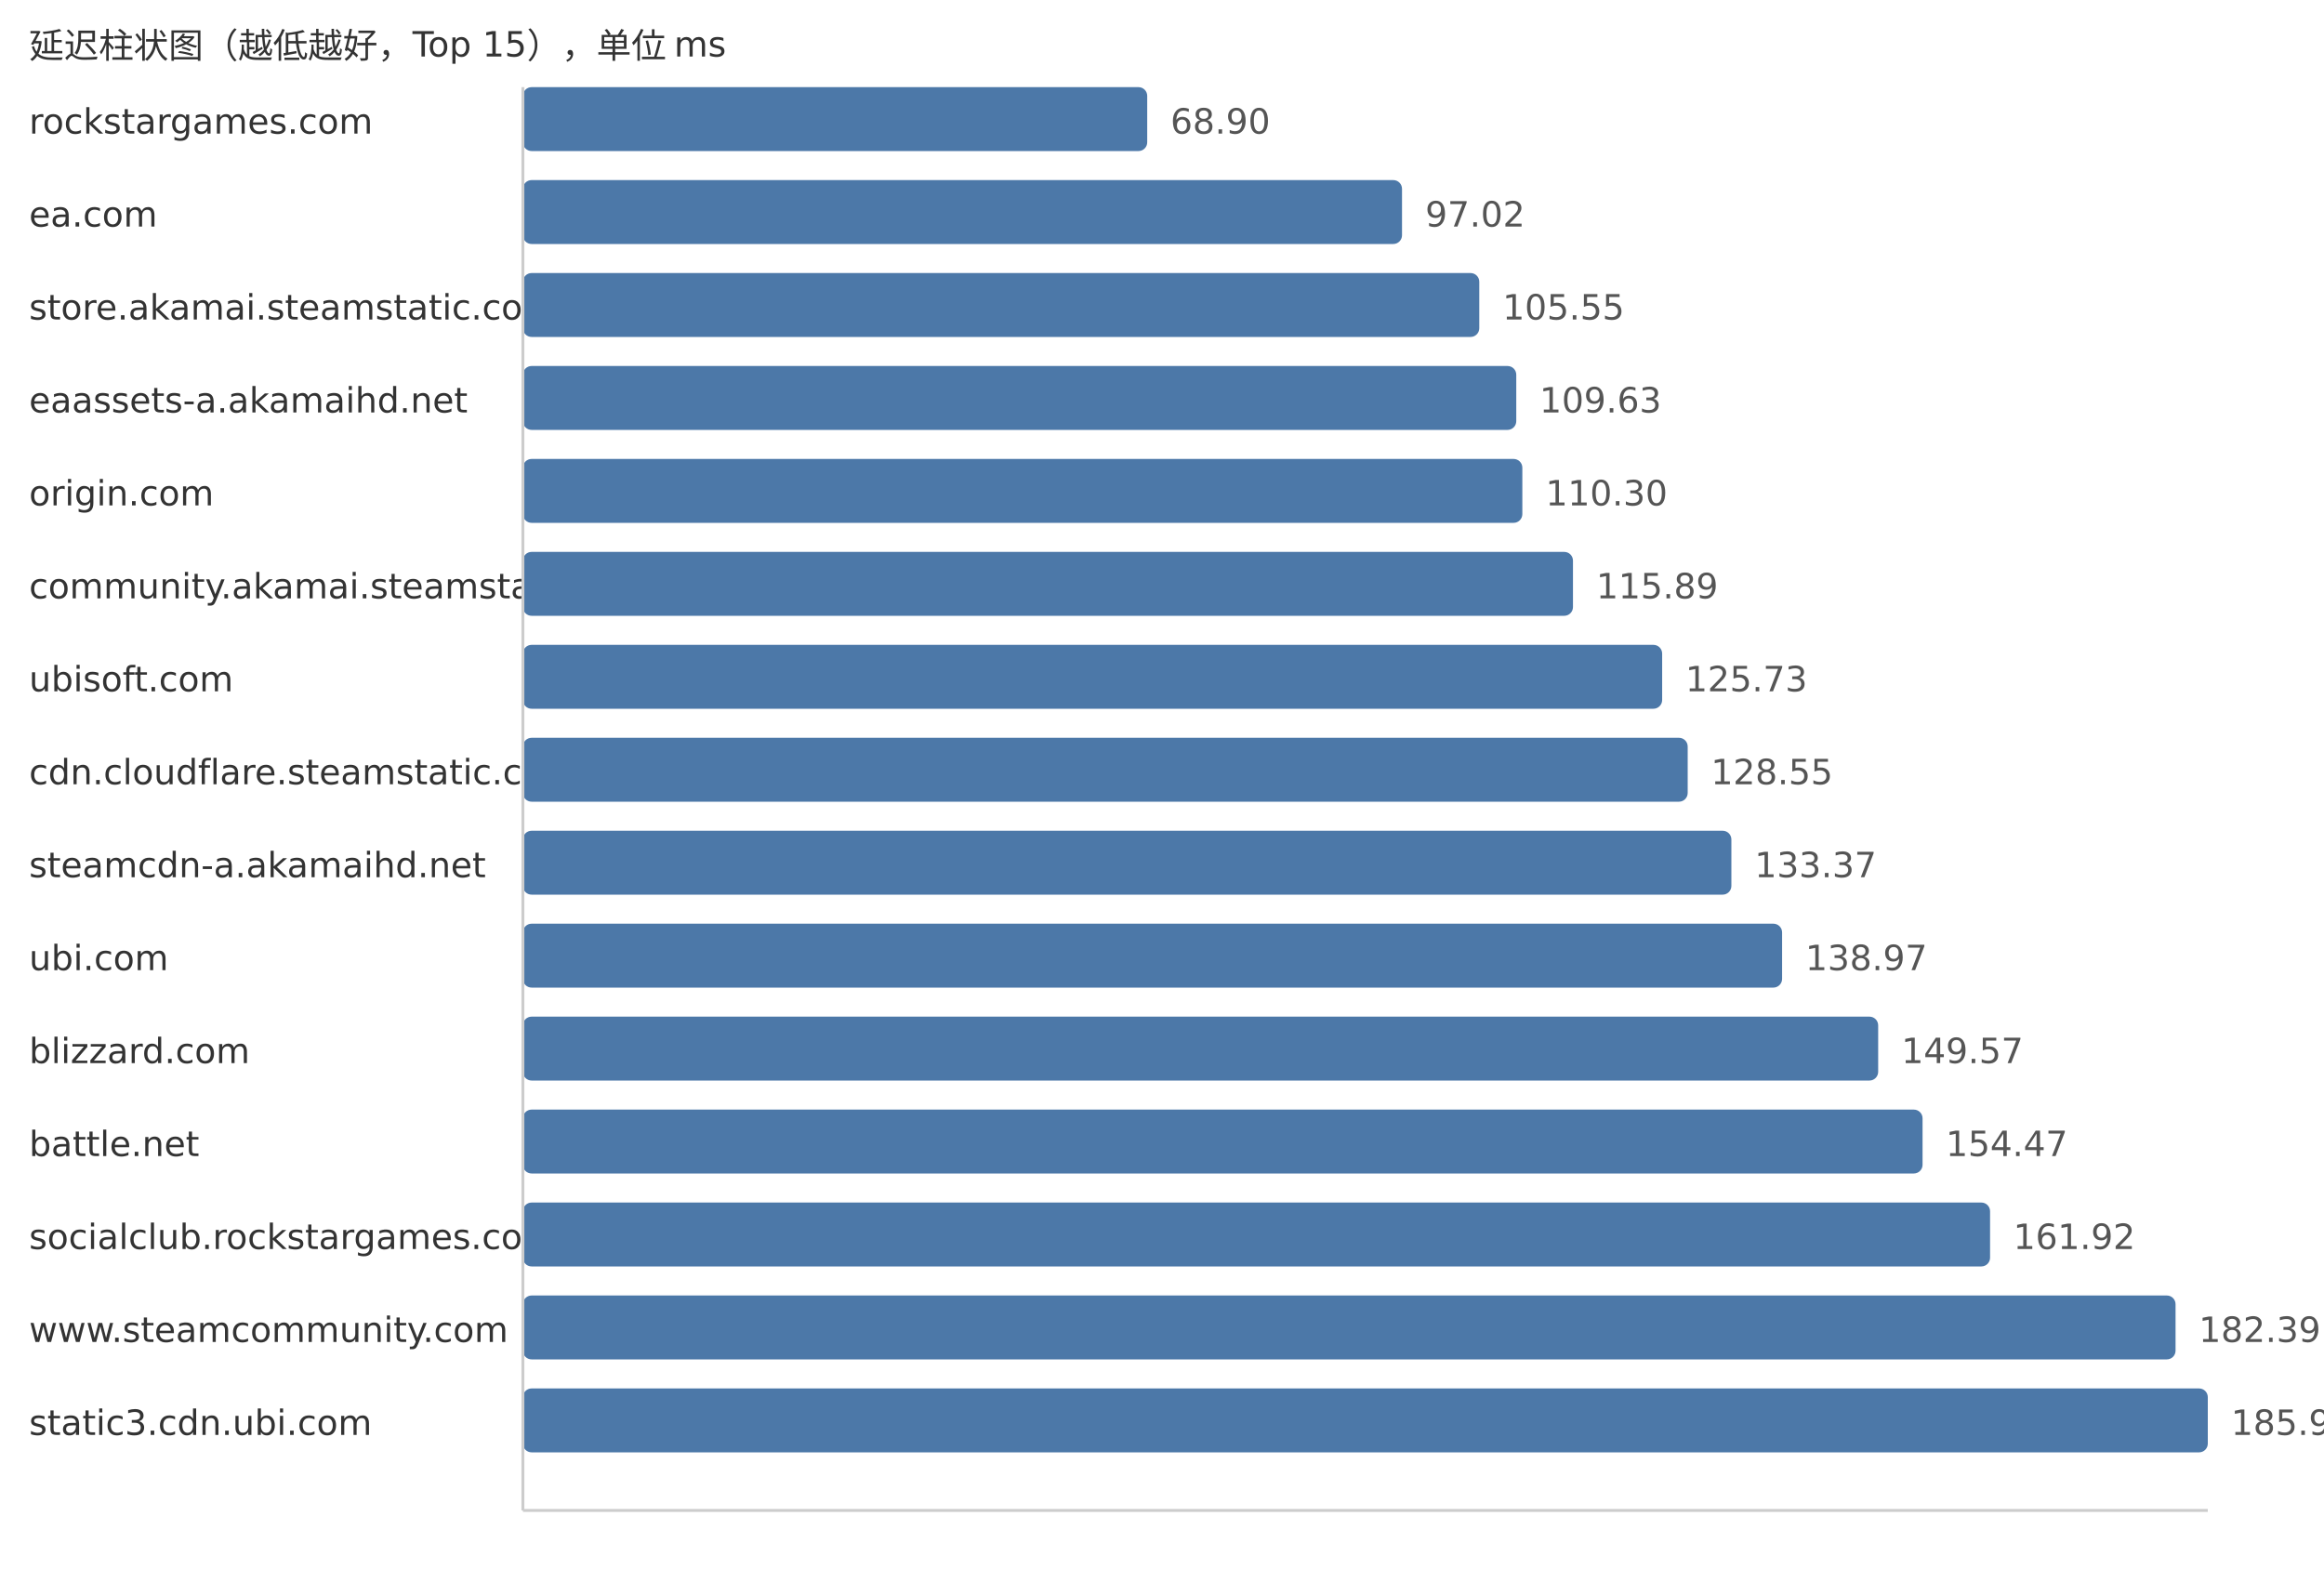
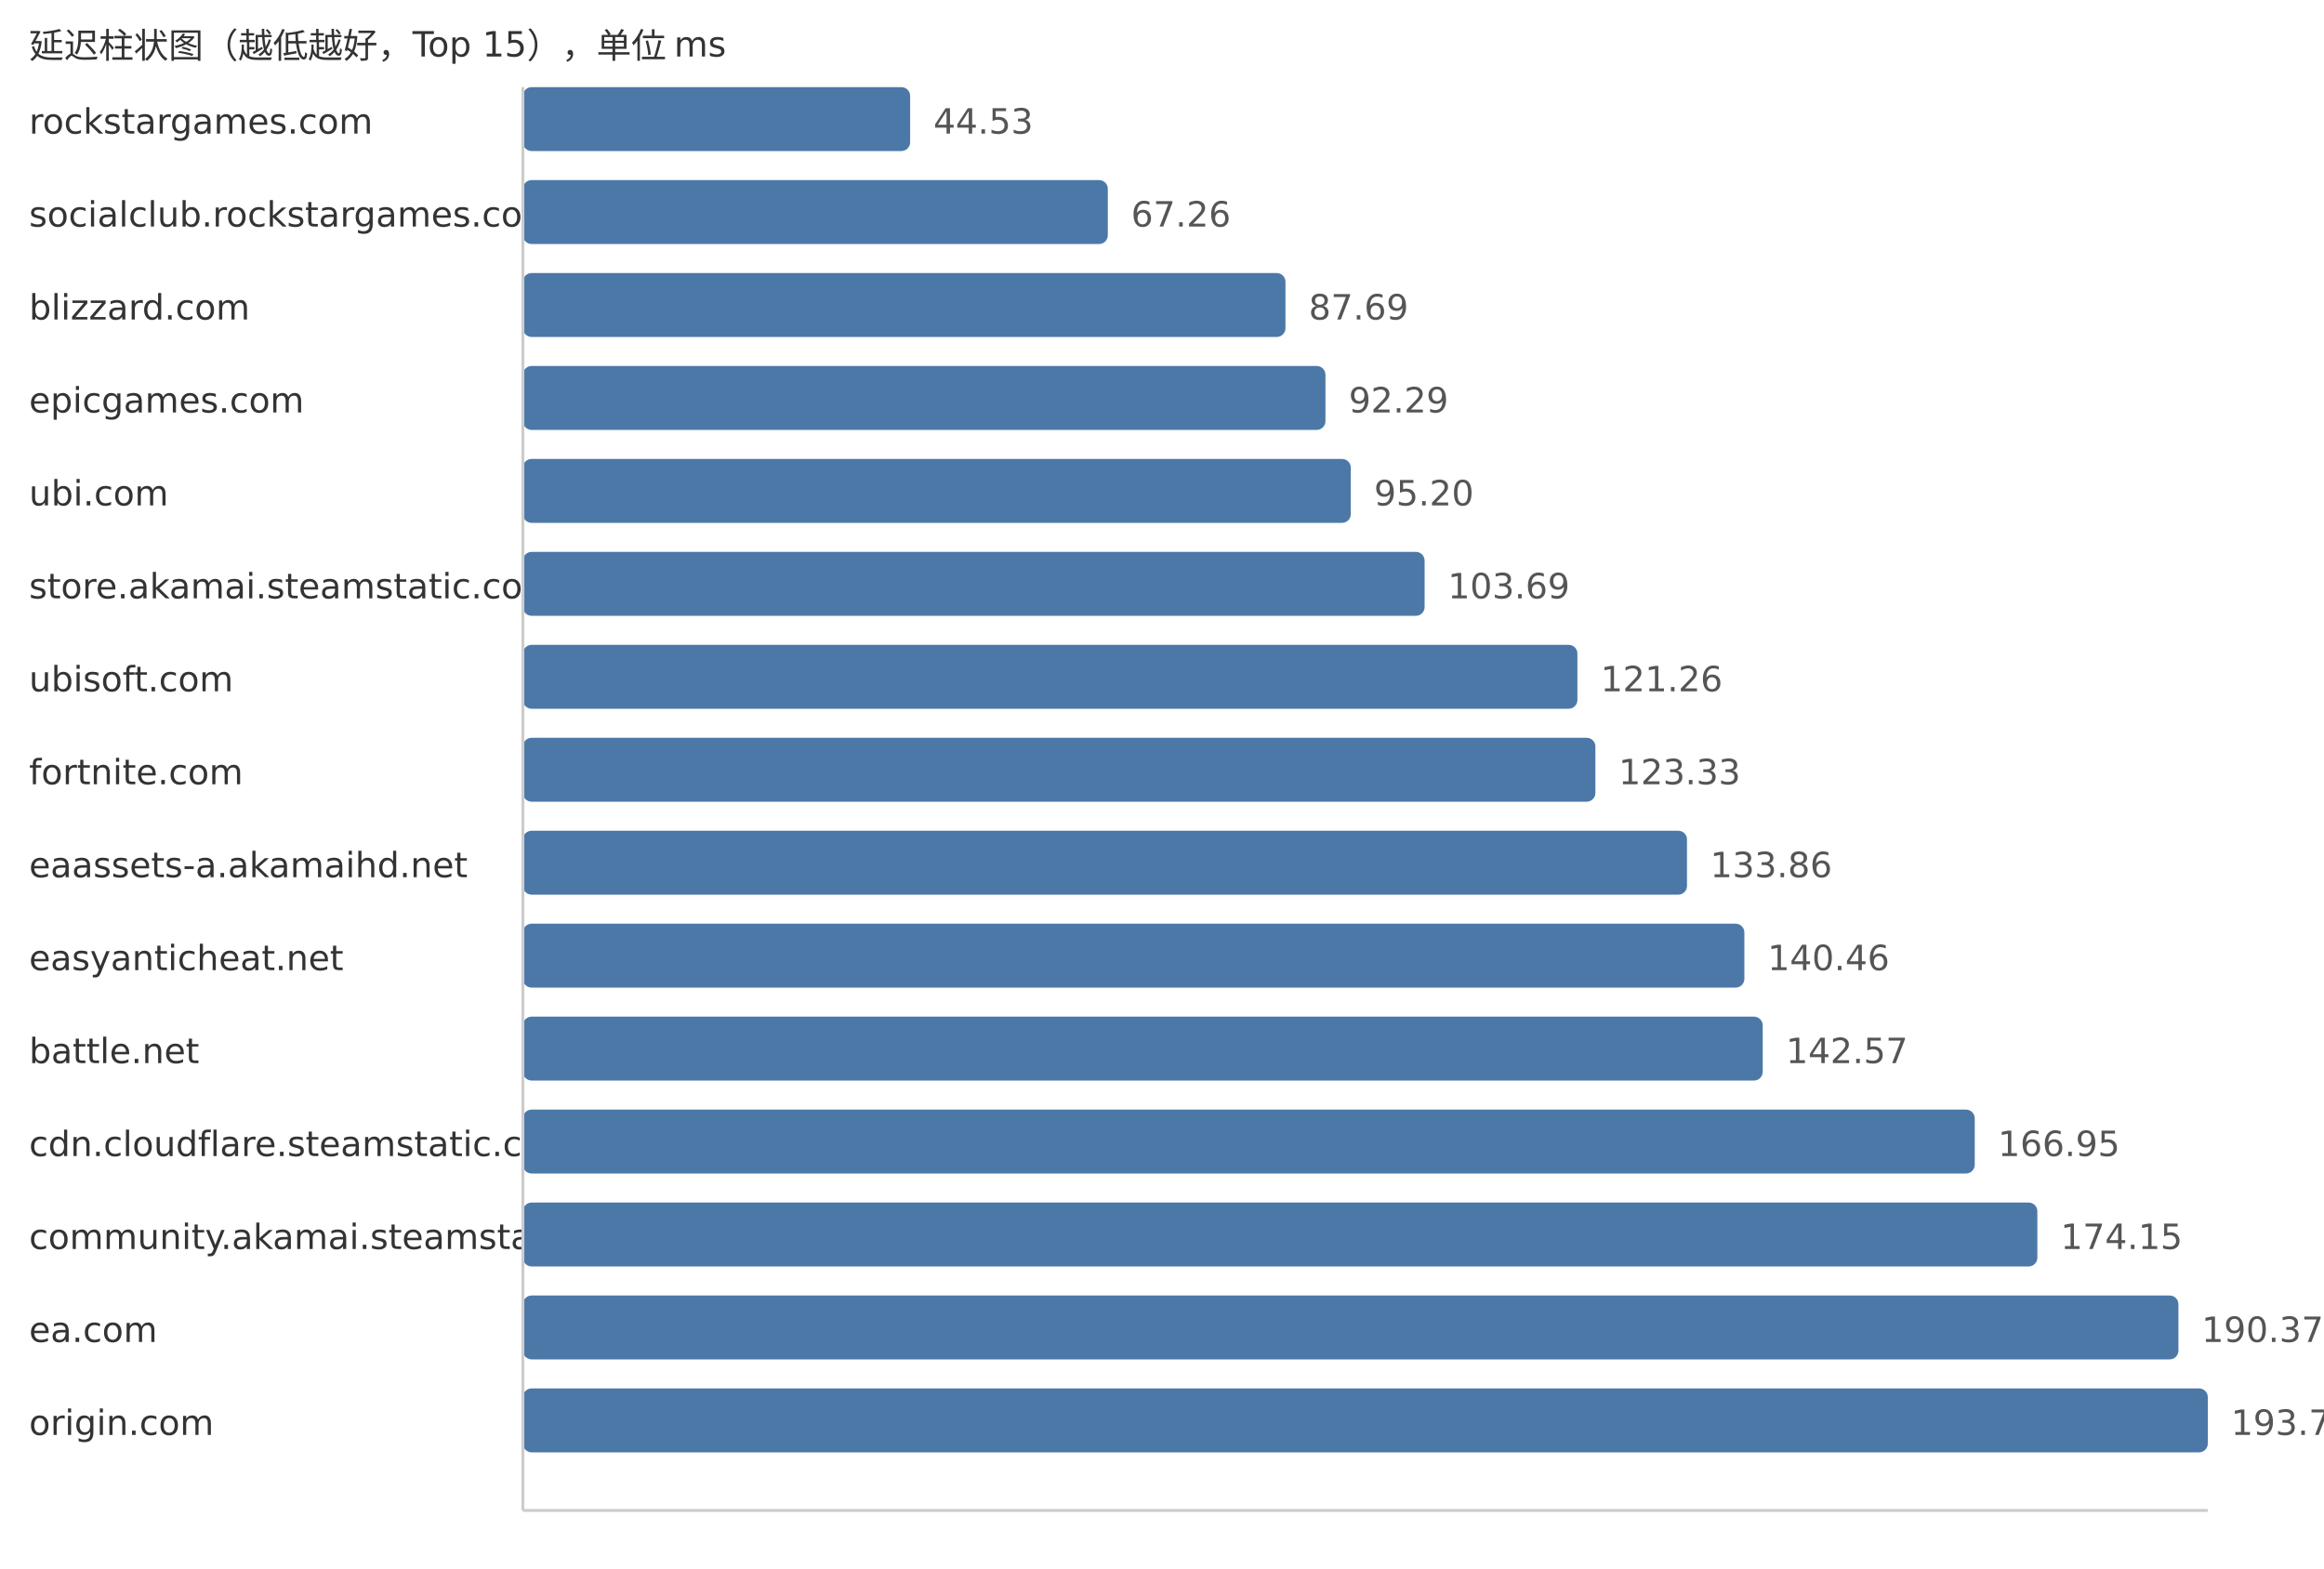
<svg xmlns="http://www.w3.org/2000/svg" width="800" height="540">
  <style> .label{font-family:DejaVu Sans,Verdana,Geneva,sans-serif;font-size:12px;fill:#333} .value{font-family:DejaVu Sans,Verdana,Geneva,sans-serif;font-size:12px;fill:#555} </style>
  <text x="10" y="20" class="label">延迟柱状图（越低越好，Top 15），单位 ms</text>
  <text x="10" y="46" class="label">rockstargames.com</text>
-   <rect x="180" y="30" width="214.91" height="22" fill="#4c78a8" rx="3" />
-   <text x="402.91" y="46" class="value">68.90</text>
-   <text x="10" y="78" class="label">ea.com</text>
-   <rect x="180" y="62" width="302.62" height="22" fill="#4c78a8" rx="3" />
-   <text x="490.62" y="78" class="value">97.02</text>
-   <text x="10" y="110" class="label">store.akamai.steamstatic.com</text>
-   <rect x="180" y="94" width="329.22" height="22" fill="#4c78a8" rx="3" />
-   <text x="517.22" y="110" class="value">105.55</text>
-   <text x="10" y="142" class="label">eaassets-a.akamaihd.net</text>
-   <rect x="180" y="126" width="341.95" height="22" fill="#4c78a8" rx="3" />
-   <text x="529.95" y="142" class="value">109.63</text>
-   <text x="10" y="174" class="label">origin.com</text>
-   <rect x="180" y="158" width="344.04" height="22" fill="#4c78a8" rx="3" />
-   <text x="532.04" y="174" class="value">110.30</text>
-   <text x="10" y="206" class="label">community.akamai.steamstatic.com</text>
-   <rect x="180" y="190" width="361.47" height="22" fill="#4c78a8" rx="3" />
-   <text x="549.47" y="206" class="value">115.89</text>
+   <rect x="180" y="30" width="133.3" height="22" fill="#4c78a8" rx="3" />
+   <text x="321.3" y="46" class="value">44.53</text>
+   <text x="10" y="78" class="label">socialclub.rockstargames.com</text>
+   <rect x="180" y="62" width="201.35" height="22" fill="#4c78a8" rx="3" />
+   <text x="389.35" y="78" class="value">67.26</text>
+   <text x="10" y="110" class="label">blizzard.com</text>
+   <rect x="180" y="94" width="262.5" height="22" fill="#4c78a8" rx="3" />
+   <text x="450.5" y="110" class="value">87.69</text>
+   <text x="10" y="142" class="label">epicgames.com</text>
+   <rect x="180" y="126" width="276.27" height="22" fill="#4c78a8" rx="3" />
+   <text x="464.27" y="142" class="value">92.29</text>
+   <text x="10" y="174" class="label">ubi.com</text>
+   <rect x="180" y="158" width="284.99" height="22" fill="#4c78a8" rx="3" />
+   <text x="472.99" y="174" class="value">95.20</text>
+   <text x="10" y="206" class="label">store.akamai.steamstatic.com</text>
+   <rect x="180" y="190" width="310.4" height="22" fill="#4c78a8" rx="3" />
+   <text x="498.4" y="206" class="value">103.69</text>
  <text x="10" y="238" class="label">ubisoft.com</text>
-   <rect x="180" y="222" width="392.17" height="22" fill="#4c78a8" rx="3" />
-   <text x="580.17" y="238" class="value">125.73</text>
-   <text x="10" y="270" class="label">cdn.cloudflare.steamstatic.com</text>
-   <rect x="180" y="254" width="400.96" height="22" fill="#4c78a8" rx="3" />
-   <text x="588.96" y="270" class="value">128.55</text>
-   <text x="10" y="302" class="label">steamcdn-a.akamaihd.net</text>
-   <rect x="180" y="286" width="416.0" height="22" fill="#4c78a8" rx="3" />
-   <text x="604.0" y="302" class="value">133.37</text>
-   <text x="10" y="334" class="label">ubi.com</text>
-   <rect x="180" y="318" width="433.46" height="22" fill="#4c78a8" rx="3" />
-   <text x="621.46" y="334" class="value">138.97</text>
-   <text x="10" y="366" class="label">blizzard.com</text>
-   <rect x="180" y="350" width="466.53" height="22" fill="#4c78a8" rx="3" />
-   <text x="654.53" y="366" class="value">149.57</text>
-   <text x="10" y="398" class="label">battle.net</text>
-   <rect x="180" y="382" width="481.81" height="22" fill="#4c78a8" rx="3" />
-   <text x="669.81" y="398" class="value">154.47</text>
-   <text x="10" y="430" class="label">socialclub.rockstargames.com</text>
-   <rect x="180" y="414" width="505.05" height="22" fill="#4c78a8" rx="3" />
-   <text x="693.05" y="430" class="value">161.92</text>
-   <text x="10" y="462" class="label">www.steamcommunity.com</text>
-   <rect x="180" y="446" width="568.9" height="22" fill="#4c78a8" rx="3" />
-   <text x="756.9" y="462" class="value">182.39</text>
-   <text x="10" y="494" class="label">static3.cdn.ubi.com</text>
+   <rect x="180" y="222" width="363.0" height="22" fill="#4c78a8" rx="3" />
+   <text x="551.0" y="238" class="value">121.26</text>
+   <text x="10" y="270" class="label">fortnite.com</text>
+   <rect x="180" y="254" width="369.19" height="22" fill="#4c78a8" rx="3" />
+   <text x="557.19" y="270" class="value">123.33</text>
+   <text x="10" y="302" class="label">eaassets-a.akamaihd.net</text>
+   <rect x="180" y="286" width="400.72" height="22" fill="#4c78a8" rx="3" />
+   <text x="588.72" y="302" class="value">133.86</text>
+   <text x="10" y="334" class="label">easyanticheat.net</text>
+   <rect x="180" y="318" width="420.47" height="22" fill="#4c78a8" rx="3" />
+   <text x="608.47" y="334" class="value">140.46</text>
+   <text x="10" y="366" class="label">battle.net</text>
+   <rect x="180" y="350" width="426.79" height="22" fill="#4c78a8" rx="3" />
+   <text x="614.79" y="366" class="value">142.57</text>
+   <text x="10" y="398" class="label">cdn.cloudflare.steamstatic.com</text>
+   <rect x="180" y="382" width="499.77" height="22" fill="#4c78a8" rx="3" />
+   <text x="687.77" y="398" class="value">166.95</text>
+   <text x="10" y="430" class="label">community.akamai.steamstatic.com</text>
+   <rect x="180" y="414" width="521.33" height="22" fill="#4c78a8" rx="3" />
+   <text x="709.33" y="430" class="value">174.15</text>
+   <text x="10" y="462" class="label">ea.com</text>
+   <rect x="180" y="446" width="569.88" height="22" fill="#4c78a8" rx="3" />
+   <text x="757.88" y="462" class="value">190.37</text>
+   <text x="10" y="494" class="label">origin.com</text>
  <rect x="180" y="478" width="580.0" height="22" fill="#4c78a8" rx="3" />
-   <text x="768.0" y="494" class="value">185.95</text>
+   <text x="768.0" y="494" class="value">193.75</text>
  <line x1="180" y1="30" x2="180" y2="520" stroke="#ccc" />
  <line x1="180" y1="520" x2="760" y2="520" stroke="#ccc" />
</svg>
